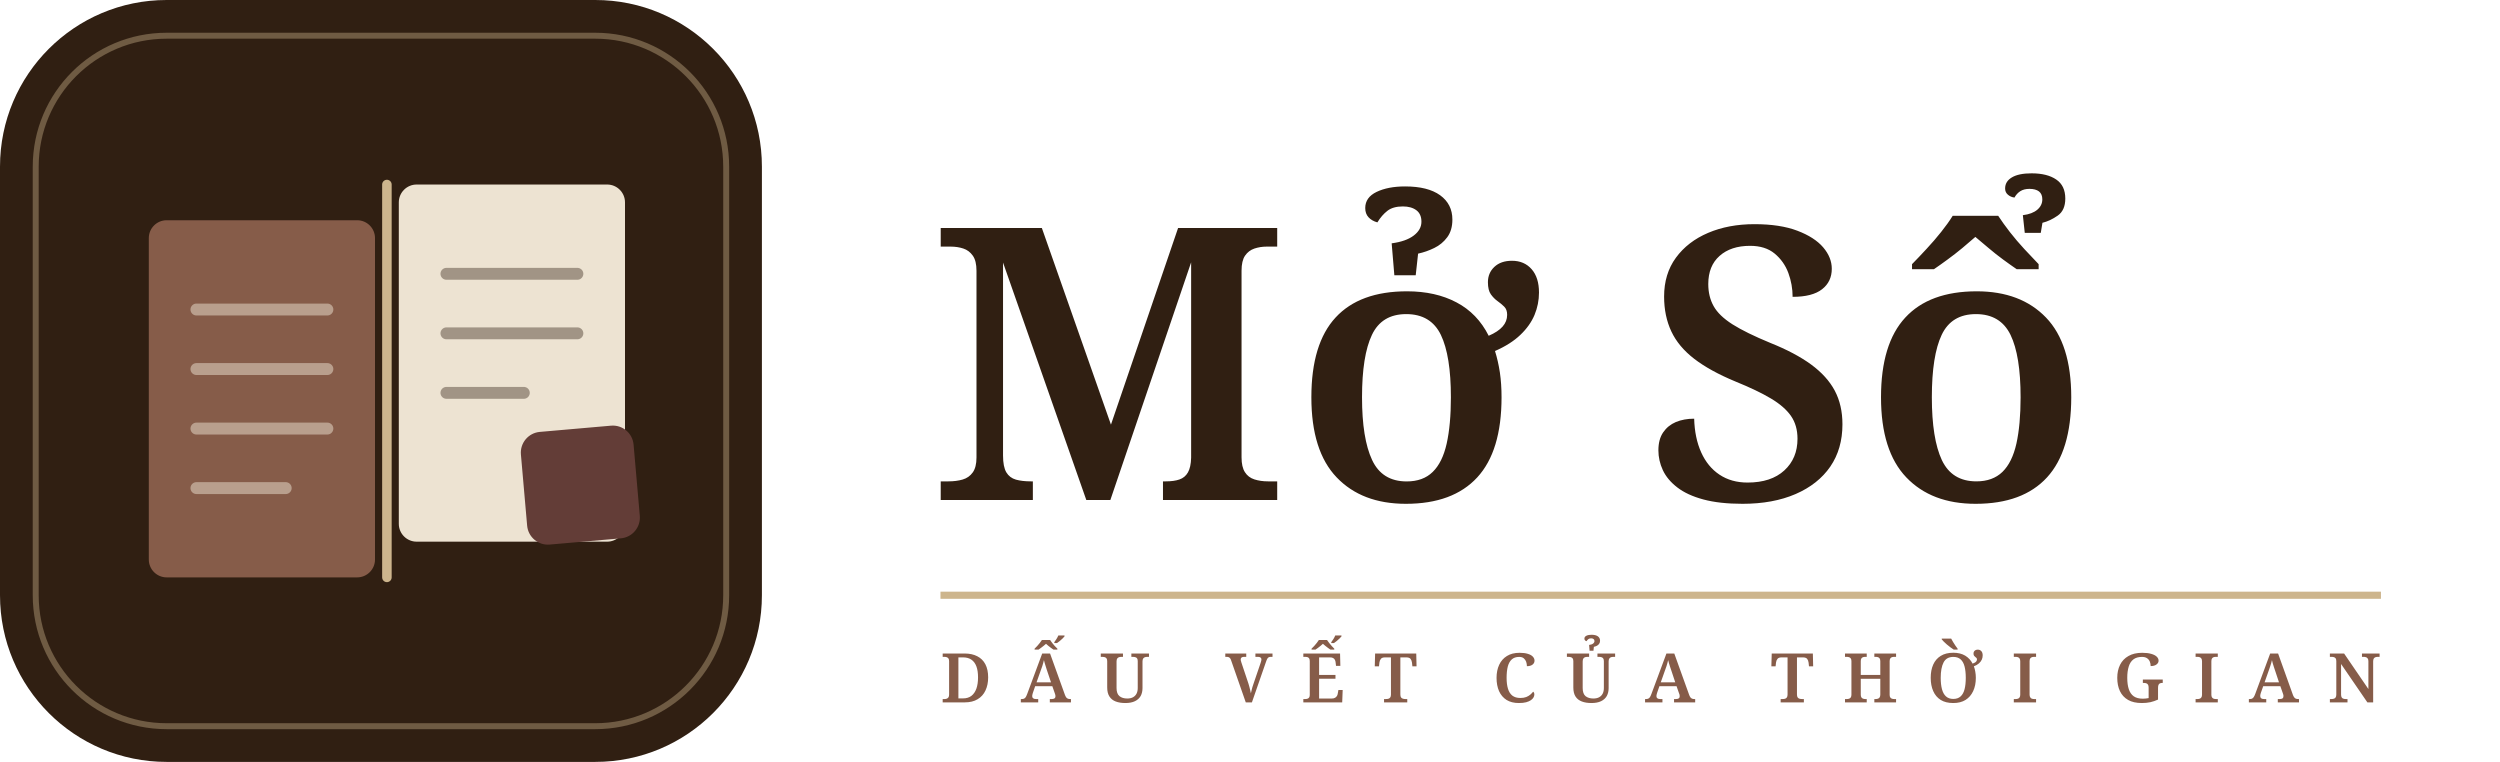
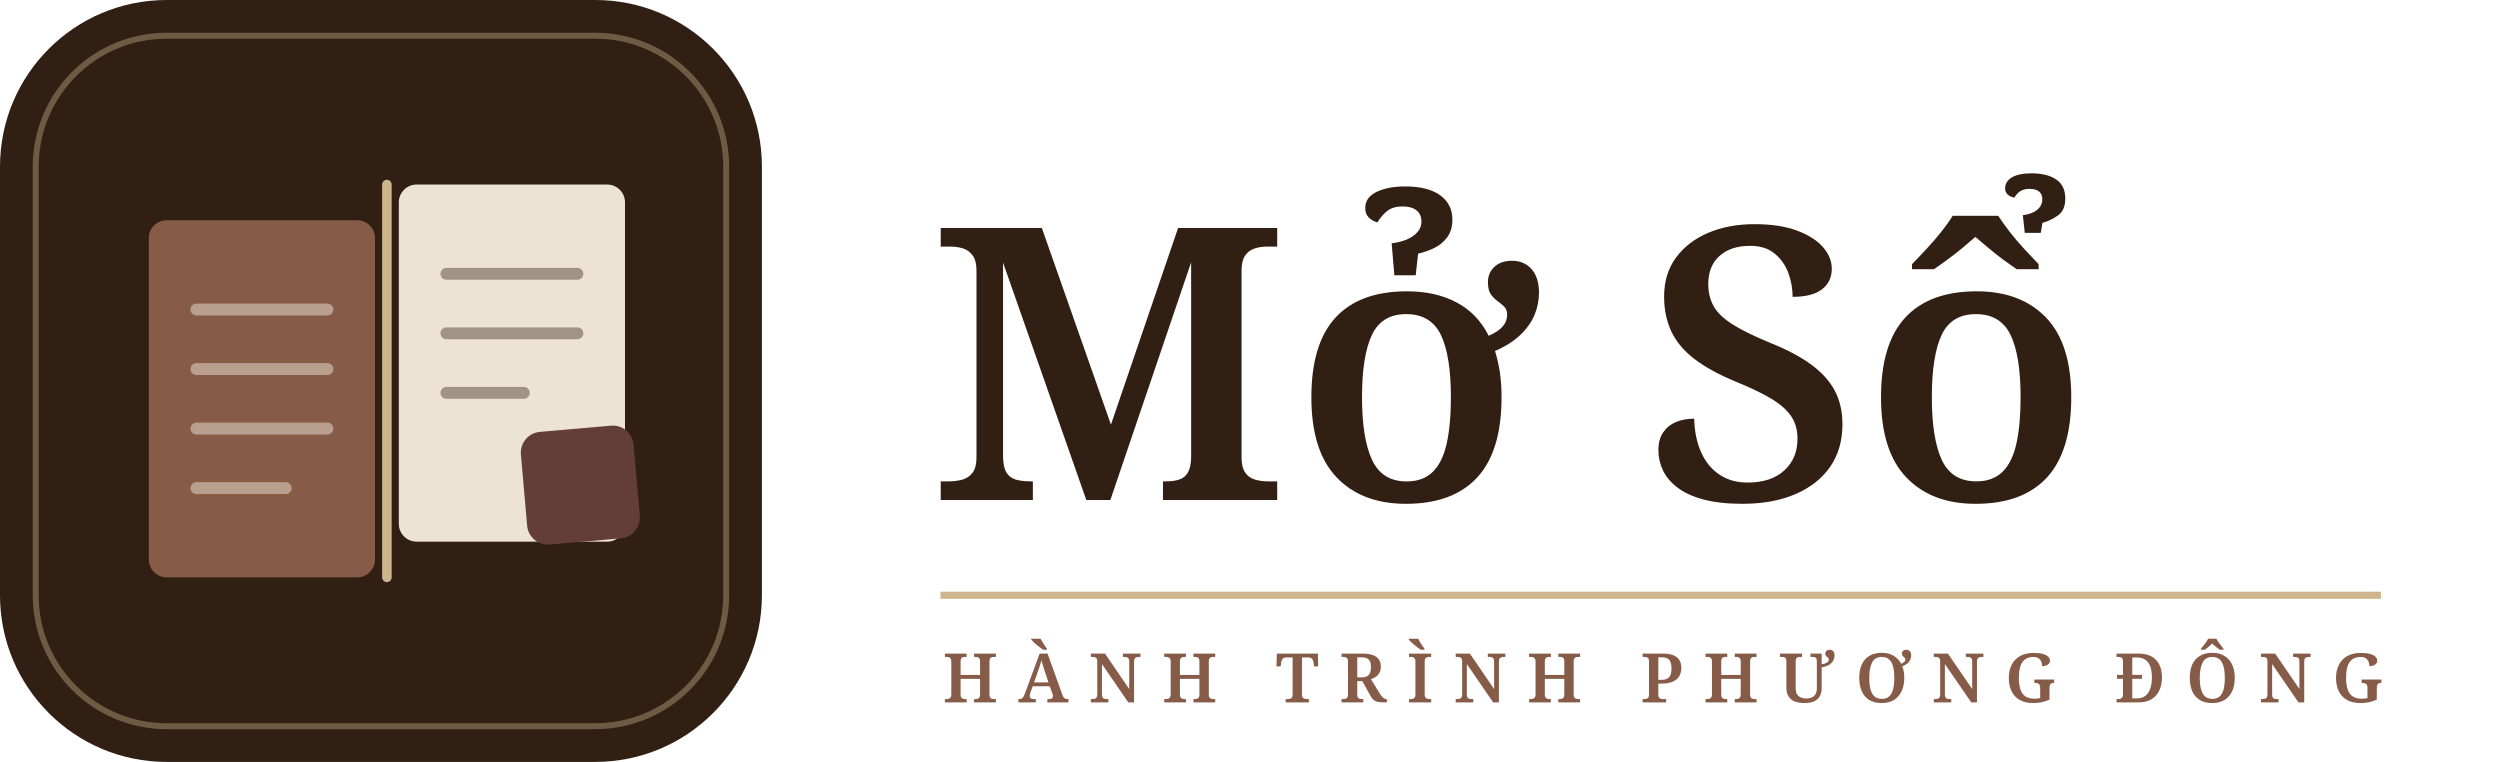
<svg xmlns="http://www.w3.org/2000/svg" viewBox="0 0 420 128" width="420" height="128" role="img" aria-label="Mở Sổ">
  <rect width="128" height="128" rx="28" fill="#301F12" />
  <rect x="6" y="6" width="116" height="116" rx="22" fill="none" stroke="#CDB58D" stroke-opacity=".4" stroke-width="1" />
  <rect x="25" y="37" width="38" height="60" rx="3" fill="#865C49" />
  <rect x="67" y="31" width="38" height="60" rx="3" fill="#EDE3D2" />
  <g stroke="#EDE3D2" stroke-opacity=".5" stroke-width="2" stroke-linecap="round">
    <path d="M33 52H55" />
    <path d="M33 62H55" />
    <path d="M33 72H55" />
    <path d="M33 82H48" />
  </g>
  <g stroke="#301F12" stroke-opacity=".4" stroke-width="2" stroke-linecap="round">
    <path d="M75 46H97" />
    <path d="M75 56H97" />
    <path d="M75 66H88" />
  </g>
  <path d="M65 31V97" stroke="#CDB58D" stroke-width="1.6" stroke-linecap="round" />
  <rect x="88" y="72" width="19" height="19" rx="3.5" fill="#633D37" transform="rotate(-5 97.5 81.5)" />
  <path d="M158.04 84V80.87H159.33Q160.67 80.87 161.73 80.56Q162.79 80.25 163.42 79.37Q164.05 78.49 164.05 76.86V45.48Q164.05 43.82 163.43 42.95Q162.81 42.07 161.83 41.75Q160.86 41.43 159.7 41.43H158.04V38.3H175.03L186.64 71.34L197.92 38.3H214.57V41.43H212.81Q211.71 41.43 210.73 41.76Q209.76 42.09 209.17 42.95Q208.58 43.81 208.58 45.48V76.84Q208.58 78.46 209.15 79.33Q209.71 80.21 210.74 80.54Q211.77 80.87 213.04 80.87H214.57V84H195.38V80.87H195.85Q197.23 80.87 198.15 80.55Q199.08 80.23 199.57 79.37Q200.07 78.5 200.11 76.89V44.07L186.54 84H182.5L168.51 44.11V76.54Q168.51 78.41 169.06 79.35Q169.62 80.28 170.68 80.58Q171.73 80.87 173.19 80.87H173.52V84ZM233.8 40.88Q236.21 40.56 237.51 39.57Q238.8 38.59 238.8 37.25Q238.8 35.96 237.95 35.32Q237.1 34.68 235.68 34.68Q234.03 34.68 233.08 35.42Q232.13 36.16 231.4 37.36Q230.46 37.1 229.91 36.5Q229.36 35.9 229.36 34.95Q229.36 33.16 231.27 32.24Q233.19 31.32 236.05 31.32Q239.89 31.32 241.94 32.8Q244 34.29 244 36.89Q244 38.69 243.14 39.85Q242.28 41.02 240.96 41.66Q239.64 42.31 238.24 42.61L237.84 46.24H234.25ZM236.19 84.64Q228.8 84.64 224.56 80.2Q220.31 75.77 220.31 66.74Q220.31 57.74 224.38 53.34Q228.44 48.94 236.38 48.94Q241.18 48.94 244.69 50.8Q248.21 52.65 250.1 56.41Q251.68 55.73 252.44 54.86Q253.2 54 253.2 52.89Q253.2 51.99 252.7 51.51Q252.2 51.02 251.58 50.58Q250.96 50.14 250.46 49.44Q249.97 48.75 249.97 47.41Q249.97 45.86 251.05 44.84Q252.14 43.81 254.01 43.81Q256.07 43.81 257.31 45.22Q258.55 46.63 258.55 49.15Q258.55 51.1 257.8 52.91Q257.04 54.72 255.42 56.26Q253.81 57.81 251.16 58.97Q251.69 60.66 251.98 62.58Q252.26 64.51 252.26 66.74Q252.26 75.77 248.18 80.2Q244.09 84.64 236.19 84.64ZM236.32 80.88Q239.08 80.88 240.7 79.28Q242.33 77.69 243.04 74.53Q243.75 71.36 243.75 66.74Q243.75 59.77 242.07 56.27Q240.38 52.77 236.25 52.77Q232.13 52.77 230.48 56.27Q228.82 59.77 228.82 66.74Q228.82 73.67 230.51 77.27Q232.19 80.88 236.32 80.88ZM292.75 84.64Q288.88 84.64 286.17 83.91Q283.46 83.18 281.79 81.89Q280.12 80.61 279.36 78.99Q278.61 77.37 278.61 75.66Q278.61 73.81 279.41 72.64Q280.21 71.47 281.55 70.9Q282.9 70.34 284.62 70.34Q284.71 73.58 285.8 76Q286.89 78.42 288.87 79.74Q290.86 81.07 293.59 81.07Q297.55 81.07 299.77 79.03Q301.98 77 301.98 73.72Q301.98 71.46 300.89 69.89Q299.8 68.31 297.52 66.95Q295.24 65.59 291.57 64.1Q287.28 62.32 284.64 60.29Q281.99 58.25 280.78 55.67Q279.57 53.09 279.57 49.82Q279.57 46.01 281.55 43.3Q283.54 40.58 286.97 39.12Q290.4 37.66 294.74 37.66Q299.06 37.66 301.95 38.76Q304.83 39.85 306.29 41.55Q307.74 43.25 307.74 45.15Q307.74 47.32 306.11 48.59Q304.48 49.87 301.16 49.87Q301.16 47.81 300.44 45.85Q299.71 43.9 298.14 42.6Q296.57 41.3 294.02 41.3Q290.79 41.3 288.89 42.99Q286.99 44.67 286.99 47.72Q286.99 49.82 287.89 51.43Q288.78 53.04 291.06 54.49Q293.34 55.93 297.42 57.61Q301.59 59.28 304.27 61.24Q306.95 63.21 308.24 65.63Q309.53 68.06 309.53 71.29Q309.53 75.41 307.49 78.39Q305.44 81.36 301.66 83Q297.87 84.64 292.75 84.64ZM321.22 44.38Q322.42 43.16 323.69 41.78Q324.97 40.41 326.12 38.96Q327.27 37.52 328.05 36.26H335.7Q336.54 37.54 337.67 39Q338.81 40.46 340.08 41.83Q341.35 43.2 342.49 44.38V45.22H338.8Q337.77 44.52 336.52 43.6Q335.28 42.69 334.08 41.67Q332.88 40.65 331.86 39.8Q330.88 40.67 329.66 41.68Q328.44 42.69 327.19 43.6Q325.94 44.52 324.91 45.22H321.22ZM339.84 36.15Q341.43 35.95 342.27 35.23Q343.11 34.51 343.11 33.49Q343.11 32.6 342.55 32.16Q341.98 31.73 340.95 31.73Q340.02 31.73 339.41 32.12Q338.8 32.51 338.43 33.19Q337.79 33.11 337.33 32.71Q336.86 32.32 336.86 31.66Q336.86 30.48 338 29.8Q339.14 29.12 341.31 29.12Q343.93 29.12 345.45 30.16Q346.97 31.19 346.97 33.36Q346.97 35.33 345.7 36.22Q344.43 37.11 343.13 37.43L342.85 39.12H340.16ZM331.9 84.64Q324.5 84.64 320.26 80.2Q316.01 75.76 316.01 66.74Q316.01 57.75 320.09 53.35Q324.16 48.94 332.09 48.94Q339.49 48.94 343.73 53.35Q347.97 57.75 347.97 66.74Q347.97 75.76 343.9 80.2Q339.83 84.64 331.9 84.64ZM332.03 80.87Q334.77 80.87 336.41 79.28Q338.05 77.68 338.76 74.51Q339.46 71.34 339.46 66.74Q339.46 59.75 337.77 56.26Q336.07 52.77 331.96 52.77Q327.85 52.77 326.2 56.26Q324.55 59.75 324.55 66.74Q324.55 73.7 326.23 77.29Q327.92 80.87 332.03 80.87Z" fill="#301F12" />
  <path d="M158 100H400" stroke="#CDB58D" stroke-width="1.2" />
-   <path d="M158.37 118V117.44H158.68Q158.9 117.44 159.07 117.37Q159.24 117.3 159.35 117.14Q159.45 116.98 159.45 116.68V111.07Q159.45 110.78 159.34 110.62Q159.23 110.47 159.05 110.41Q158.87 110.35 158.65 110.35H158.37V109.79H162.06Q163.3 109.79 164.18 110.25Q165.07 110.7 165.54 111.59Q166.01 112.49 166.01 113.8Q166.01 115.05 165.56 116Q165.12 116.95 164.24 117.47Q163.37 118 162.06 118ZM161.79 117.33Q162.63 117.33 163.19 116.91Q163.74 116.49 164.03 115.7Q164.31 114.91 164.31 113.8Q164.31 112.68 164.03 111.94Q163.75 111.2 163.19 110.82Q162.63 110.44 161.8 110.44H161.01V117.33ZM173.81 108.98Q174.03 108.76 174.26 108.52Q174.49 108.27 174.69 108.01Q174.9 107.75 175.04 107.52H176.42Q176.57 107.75 176.77 108.02Q176.97 108.28 177.2 108.53Q177.43 108.77 177.64 108.98V109.13H176.97Q176.79 109.01 176.56 108.84Q176.34 108.68 176.12 108.5Q175.91 108.31 175.73 108.16Q175.55 108.32 175.33 108.5Q175.11 108.68 174.89 108.84Q174.66 109.01 174.48 109.13H173.81ZM177.12 107.89Q177.3 107.67 177.49 107.35Q177.69 107.03 177.8 106.76H178.84V106.91Q178.74 107.05 178.52 107.26Q178.3 107.47 178.04 107.69Q177.79 107.9 177.57 108.04H177.12ZM171.5 118V117.44H171.67Q171.89 117.44 172.04 117.37Q172.19 117.3 172.32 117.12Q172.44 116.93 172.57 116.58L175.09 109.79H176.41L178.92 116.77Q179.02 117.02 179.13 117.17Q179.25 117.31 179.41 117.38Q179.57 117.44 179.78 117.44H179.92V118H176.37V117.44H176.7Q176.99 117.44 177.15 117.33Q177.32 117.22 177.32 116.96Q177.32 116.87 177.3 116.79Q177.29 116.71 177.26 116.63Q177.24 116.55 177.21 116.48L176.79 115.28H173.91L173.54 116.35Q173.51 116.44 173.48 116.55Q173.45 116.66 173.43 116.76Q173.41 116.86 173.41 116.95Q173.41 117.19 173.57 117.31Q173.72 117.44 174.05 117.44H174.42V118ZM174.14 114.63H176.57L175.87 112.55Q175.78 112.25 175.69 111.98Q175.59 111.7 175.52 111.43Q175.44 111.16 175.38 110.9Q175.32 111.16 175.25 111.41Q175.18 111.66 175.1 111.92Q175.02 112.18 174.9 112.48ZM189.05 118.11Q188.13 118.11 187.44 117.85Q186.76 117.59 186.39 117.02Q186.01 116.44 186.01 115.5V111.08Q186.01 110.76 185.89 110.6Q185.77 110.45 185.58 110.4Q185.38 110.35 185.14 110.35H184.93V109.79H188.66V110.35H188.45Q188.22 110.35 188.02 110.4Q187.82 110.46 187.7 110.62Q187.58 110.78 187.58 111.13V115.58Q187.58 116.56 188.08 116.96Q188.57 117.35 189.38 117.35Q189.95 117.35 190.34 117.14Q190.73 116.93 190.94 116.53Q191.14 116.14 191.14 115.58V111.08Q191.14 110.76 191.03 110.6Q190.91 110.45 190.71 110.4Q190.52 110.35 190.28 110.35H190.07V109.79H193.03V110.35H192.81Q192.58 110.35 192.38 110.4Q192.18 110.46 192.06 110.62Q191.94 110.78 191.94 111.13V115.6Q191.94 116.36 191.63 116.93Q191.31 117.49 190.67 117.8Q190.03 118.11 189.05 118.11ZM206.82 110.92Q206.75 110.69 206.64 110.57Q206.54 110.45 206.4 110.4Q206.26 110.35 206.07 110.35H205.85V109.79H209.37V110.35H209Q208.73 110.35 208.58 110.46Q208.44 110.57 208.44 110.8Q208.44 110.86 208.45 110.94Q208.47 111.03 208.5 111.11Q208.52 111.19 208.55 111.29L209.75 114.88Q209.83 115.12 209.9 115.41Q209.98 115.69 210.04 115.97Q210.11 116.24 210.15 116.48Q210.19 116.25 210.26 115.99Q210.32 115.73 210.4 115.45Q210.48 115.17 210.58 114.9L211.78 111.38Q211.82 111.26 211.85 111.15Q211.88 111.05 211.9 110.95Q211.92 110.86 211.92 110.79Q211.92 110.57 211.77 110.46Q211.62 110.35 211.32 110.35H210.91V109.79H213.78V110.35H213.49Q213.29 110.35 213.15 110.42Q213.02 110.48 212.91 110.66Q212.8 110.85 212.68 111.21L210.32 118H209.29ZM220.34 108.98Q220.56 108.76 220.79 108.52Q221.02 108.27 221.22 108.01Q221.43 107.75 221.57 107.52H222.94Q223.1 107.75 223.3 108.02Q223.5 108.28 223.73 108.53Q223.96 108.77 224.16 108.98V109.13H223.5Q223.32 109.01 223.09 108.84Q222.87 108.68 222.65 108.5Q222.44 108.31 222.25 108.16Q222.08 108.32 221.86 108.5Q221.64 108.68 221.42 108.84Q221.19 109.01 221.01 109.13H220.34ZM223.65 107.89Q223.82 107.67 224.02 107.35Q224.22 107.03 224.32 106.76H225.37V106.91Q225.27 107.05 225.05 107.26Q224.83 107.47 224.57 107.69Q224.32 107.9 224.1 108.04H223.65ZM218.96 118V117.44H219.27Q219.49 117.44 219.66 117.38Q219.84 117.32 219.94 117.17Q220.04 117.01 220.04 116.74V111.1Q220.04 110.77 219.94 110.61Q219.83 110.45 219.66 110.4Q219.48 110.35 219.26 110.35H218.96V109.79H225.13L225.18 111.87H224.45L224.39 111.34Q224.37 111.07 224.27 110.87Q224.17 110.67 223.98 110.56Q223.79 110.44 223.47 110.44H221.61V113.39H224.36V114.03H221.61V117.35H223.77Q224.1 117.35 224.3 117.22Q224.5 117.1 224.62 116.9Q224.73 116.7 224.76 116.44L224.85 115.92H225.57L225.49 118ZM232.52 118V117.44H232.82Q233.06 117.44 233.25 117.39Q233.45 117.33 233.56 117.17Q233.68 117.01 233.68 116.68V110.44H232.69Q232.18 110.44 231.99 110.69Q231.79 110.93 231.74 111.31L231.67 111.94H230.96L231.02 109.79H237.93L237.98 111.94H237.28L237.21 111.31Q237.16 110.93 236.97 110.69Q236.77 110.44 236.25 110.44H235.26V116.66Q235.26 117 235.37 117.16Q235.49 117.33 235.69 117.38Q235.88 117.44 236.12 117.44H236.42V118ZM255.17 118.11Q253.94 118.11 253.1 117.59Q252.27 117.06 251.84 116.11Q251.42 115.16 251.42 113.88Q251.42 112.64 251.86 111.69Q252.3 110.74 253.16 110.21Q254.02 109.67 255.29 109.67Q256.13 109.67 256.69 109.85Q257.25 110.02 257.52 110.32Q257.8 110.62 257.8 110.99Q257.8 111.4 257.46 111.66Q257.12 111.92 256.52 111.92Q256.52 111.55 256.4 111.19Q256.28 110.84 256 110.6Q255.72 110.36 255.23 110.36Q254.45 110.36 253.99 110.77Q253.52 111.19 253.31 111.97Q253.11 112.76 253.11 113.88Q253.11 114.96 253.34 115.71Q253.57 116.47 254.08 116.87Q254.6 117.26 255.42 117.26Q256 117.26 256.41 117.1Q256.81 116.94 257.09 116.7Q257.37 116.46 257.57 116.2Q257.66 116.27 257.72 116.4Q257.77 116.53 257.77 116.68Q257.77 116.92 257.63 117.17Q257.49 117.42 257.19 117.63Q256.89 117.84 256.39 117.98Q255.89 118.11 255.17 118.11ZM266.97 108.35Q267.41 108.3 267.64 108.12Q267.87 107.94 267.87 107.7Q267.87 107.47 267.72 107.36Q267.57 107.24 267.31 107.24Q267.02 107.24 266.85 107.37Q266.67 107.5 266.54 107.72Q266.37 107.68 266.28 107.57Q266.18 107.46 266.18 107.29Q266.18 106.97 266.52 106.8Q266.86 106.64 267.38 106.64Q268.07 106.64 268.44 106.9Q268.81 107.17 268.81 107.64Q268.81 107.96 268.65 108.17Q268.5 108.38 268.26 108.5Q268.03 108.61 267.77 108.67L267.7 109.32H267.05ZM267.36 118.11Q266.43 118.11 265.75 117.85Q265.06 117.59 264.69 117.02Q264.32 116.44 264.32 115.5V111.08Q264.32 110.76 264.2 110.6Q264.08 110.45 263.88 110.4Q263.69 110.35 263.45 110.35H263.24V109.79H266.97V110.35H266.76Q266.52 110.35 266.32 110.4Q266.12 110.46 266.01 110.62Q265.89 110.78 265.89 111.13V115.58Q265.89 116.56 266.38 116.96Q266.88 117.35 267.68 117.35Q268.26 117.35 268.65 117.14Q269.04 116.93 269.25 116.53Q269.45 116.14 269.45 115.58V111.08Q269.45 110.76 269.33 110.6Q269.21 110.45 269.02 110.4Q268.83 110.35 268.59 110.35H268.37V109.79H271.34V110.35H271.12Q270.88 110.35 270.68 110.4Q270.48 110.46 270.37 110.62Q270.25 110.78 270.25 111.13V115.6Q270.25 116.36 269.94 116.93Q269.62 117.49 268.98 117.8Q268.34 118.11 267.36 118.11ZM276.37 118V117.44H276.54Q276.76 117.44 276.91 117.37Q277.06 117.3 277.19 117.12Q277.31 116.93 277.44 116.58L279.96 109.79H281.28L283.79 116.77Q283.89 117.02 284 117.17Q284.12 117.31 284.28 117.38Q284.44 117.44 284.65 117.44H284.79V118H281.24V117.44H281.57Q281.86 117.44 282.02 117.33Q282.19 117.22 282.19 116.96Q282.19 116.87 282.17 116.79Q282.16 116.71 282.14 116.63Q282.12 116.55 282.08 116.48L281.66 115.28H278.78L278.41 116.35Q278.38 116.44 278.35 116.55Q278.32 116.66 278.3 116.76Q278.28 116.86 278.28 116.95Q278.28 117.19 278.44 117.31Q278.59 117.44 278.92 117.44H279.29V118ZM279.01 114.63H281.44L280.75 112.55Q280.65 112.25 280.56 111.98Q280.47 111.7 280.39 111.43Q280.31 111.16 280.25 110.9Q280.2 111.16 280.12 111.41Q280.05 111.66 279.97 111.92Q279.89 112.18 279.77 112.48ZM299.15 118V117.44H299.45Q299.69 117.44 299.88 117.39Q300.08 117.33 300.19 117.17Q300.31 117.01 300.31 116.68V110.44H299.32Q298.81 110.44 298.62 110.69Q298.42 110.93 298.37 111.31L298.3 111.94H297.59L297.65 109.79H304.56L304.61 111.94H303.91L303.84 111.31Q303.79 110.93 303.6 110.69Q303.4 110.44 302.88 110.44H301.89V116.66Q301.89 117 302 117.16Q302.12 117.33 302.31 117.38Q302.51 117.44 302.75 117.44H303.05V118ZM309.96 118V117.44H310.28Q310.5 117.44 310.67 117.37Q310.84 117.31 310.94 117.15Q311.04 116.98 311.04 116.7V111.07Q311.04 110.78 310.93 110.62Q310.82 110.46 310.64 110.41Q310.46 110.35 310.24 110.35H309.96V109.79H313.61V110.35H313.37Q313.15 110.35 312.98 110.41Q312.81 110.47 312.71 110.62Q312.61 110.78 312.61 111.08V113.39H315.89V111.09Q315.89 110.79 315.79 110.63Q315.69 110.47 315.51 110.41Q315.34 110.35 315.11 110.35H314.89V109.79H318.54V110.35H318.22Q318.01 110.35 317.83 110.41Q317.66 110.47 317.56 110.63Q317.46 110.79 317.46 111.09V116.73Q317.46 117.01 317.56 117.16Q317.67 117.32 317.84 117.38Q318.02 117.44 318.22 117.44H318.54V118H314.89V117.44H315.11Q315.34 117.44 315.51 117.37Q315.69 117.31 315.79 117.14Q315.89 116.97 315.89 116.68V114.04H312.61V116.7Q312.61 116.98 312.71 117.15Q312.81 117.31 312.98 117.37Q313.15 117.44 313.37 117.44H313.61V118ZM328.15 118.11Q326.88 118.11 326.04 117.59Q325.2 117.06 324.78 116.1Q324.36 115.15 324.36 113.87Q324.36 112.59 324.78 111.65Q325.2 110.71 326.04 110.19Q326.89 109.66 328.16 109.66Q329.32 109.66 330.14 110.14Q330.95 110.63 331.4 111.49Q331.65 111.4 331.81 111.3Q331.97 111.19 332.05 111.06Q332.13 110.93 332.13 110.78Q332.13 110.62 332.04 110.53Q331.95 110.44 331.84 110.36Q331.73 110.28 331.64 110.16Q331.55 110.03 331.55 109.79Q331.55 109.51 331.74 109.33Q331.94 109.14 332.27 109.14Q332.64 109.14 332.87 109.4Q333.09 109.65 333.09 110.11Q333.09 110.48 332.94 110.82Q332.79 111.16 332.46 111.45Q332.14 111.74 331.61 111.94Q331.77 112.36 331.85 112.85Q331.94 113.34 331.94 113.88Q331.94 115.16 331.49 116.11Q331.05 117.06 330.21 117.59Q329.37 118.11 328.15 118.11ZM328.15 117.42Q328.93 117.42 329.39 116.99Q329.85 116.57 330.05 115.78Q330.25 114.99 330.25 113.88Q330.25 112.77 330.05 111.98Q329.85 111.19 329.39 110.78Q328.93 110.36 328.16 110.36Q327 110.36 326.52 111.29Q326.04 112.21 326.04 113.88Q326.04 114.99 326.25 115.78Q326.46 116.57 326.92 116.99Q327.39 117.42 328.15 117.42ZM328.22 109.13Q327.97 108.97 327.67 108.75Q327.37 108.52 327.07 108.27Q326.78 108.02 326.55 107.79Q326.32 107.56 326.21 107.41V107.29H327.8Q327.93 107.55 328.12 107.86Q328.3 108.17 328.51 108.47Q328.71 108.77 328.88 108.98V109.13ZM338.32 118V117.44H338.63Q338.84 117.44 339.01 117.38Q339.19 117.32 339.29 117.16Q339.4 117 339.4 116.71V111.1Q339.4 110.79 339.29 110.63Q339.19 110.47 339.01 110.41Q338.84 110.35 338.63 110.35H338.32V109.79H342.06V110.35H341.73Q341.52 110.35 341.35 110.41Q341.17 110.47 341.07 110.63Q340.97 110.79 340.97 111.1V116.71Q340.97 116.99 341.08 117.15Q341.18 117.32 341.35 117.38Q341.53 117.44 341.73 117.44H342.06V118ZM359.83 118.11Q358.43 118.11 357.52 117.59Q356.6 117.06 356.15 116.11Q355.7 115.16 355.7 113.88Q355.7 112.64 356.17 111.69Q356.64 110.74 357.58 110.21Q358.51 109.67 359.89 109.67Q360.8 109.67 361.41 109.85Q362.02 110.02 362.33 110.32Q362.64 110.62 362.64 110.99Q362.64 111.38 362.28 111.64Q361.93 111.9 361.31 111.9Q361.31 111.48 361.16 111.13Q361.01 110.78 360.69 110.57Q360.37 110.36 359.85 110.36Q358.96 110.36 358.42 110.77Q357.87 111.19 357.63 111.97Q357.38 112.76 357.38 113.88Q357.38 115.01 357.64 115.79Q357.9 116.57 358.47 116.98Q359.05 117.38 360 117.38Q360.26 117.38 360.51 117.35Q360.76 117.33 360.97 117.28V115.53Q360.97 115.2 360.87 115.03Q360.76 114.86 360.57 114.79Q360.38 114.73 360.11 114.73H360V114.16H363.34V114.73H363.27Q363.04 114.73 362.88 114.8Q362.72 114.87 362.63 115.05Q362.55 115.23 362.55 115.57V117.53Q361.91 117.82 361.26 117.97Q360.6 118.11 359.83 118.11ZM368.86 118V117.44H369.17Q369.38 117.44 369.55 117.38Q369.73 117.32 369.83 117.16Q369.94 117 369.94 116.71V111.1Q369.94 110.79 369.83 110.63Q369.73 110.47 369.55 110.41Q369.38 110.35 369.17 110.35H368.86V109.79H372.59V110.35H372.27Q372.06 110.35 371.88 110.41Q371.71 110.47 371.61 110.63Q371.51 110.79 371.51 111.1V116.71Q371.51 116.99 371.61 117.15Q371.72 117.32 371.89 117.38Q372.07 117.44 372.27 117.44H372.59V118ZM377.81 118V117.44H377.97Q378.19 117.44 378.34 117.37Q378.49 117.3 378.62 117.12Q378.75 116.93 378.88 116.58L381.39 109.79H382.72L385.22 116.77Q385.32 117.02 385.44 117.17Q385.55 117.31 385.71 117.38Q385.87 117.44 386.09 117.44H386.23V118H382.67V117.44H383.01Q383.29 117.44 383.46 117.33Q383.62 117.22 383.62 116.96Q383.62 116.87 383.61 116.79Q383.59 116.71 383.57 116.63Q383.55 116.55 383.52 116.48L383.1 115.28H380.22L379.84 116.35Q379.81 116.44 379.78 116.55Q379.75 116.66 379.73 116.76Q379.72 116.86 379.72 116.95Q379.72 117.19 379.87 117.31Q380.03 117.44 380.36 117.44H380.73V118ZM380.45 114.63H382.87L382.18 112.55Q382.08 112.25 381.99 111.98Q381.9 111.7 381.82 111.43Q381.75 111.16 381.69 110.9Q381.63 111.16 381.56 111.41Q381.48 111.66 381.4 111.92Q381.32 112.18 381.21 112.48ZM391.42 118V117.44H391.65Q391.9 117.44 392.09 117.38Q392.28 117.33 392.39 117.16Q392.5 117 392.5 116.66V111.08Q392.5 110.76 392.39 110.6Q392.27 110.45 392.09 110.4Q391.9 110.35 391.69 110.35H391.42V109.79H393.81L397.89 115.76V111.08Q397.89 110.78 397.77 110.62Q397.66 110.46 397.48 110.41Q397.3 110.35 397.08 110.35H396.81V109.79H399.77V110.35H399.49Q399.27 110.35 399.08 110.41Q398.9 110.47 398.79 110.64Q398.69 110.8 398.69 111.13V118H397.72L393.3 111.55V116.66Q393.3 117 393.4 117.16Q393.5 117.33 393.69 117.38Q393.87 117.44 394.1 117.44H394.38V118Z" fill="#865C49" />
+   <path d="M158.74 118V117.44H159.05Q159.27 117.44 159.44 117.37Q159.61 117.31 159.71 117.15Q159.82 116.99 159.82 116.7V111.07Q159.82 110.79 159.7 110.63Q159.59 110.48 159.41 110.42Q159.23 110.36 159.01 110.36H158.74V109.8H162.39V110.36H162.14Q161.92 110.36 161.75 110.42Q161.57 110.48 161.48 110.63Q161.38 110.79 161.38 111.09V113.39H164.65V111.1Q164.65 110.8 164.55 110.64Q164.46 110.48 164.28 110.42Q164.11 110.36 163.88 110.36H163.65V109.8H167.31V110.36H166.98Q166.78 110.36 166.6 110.42Q166.42 110.48 166.32 110.64Q166.23 110.8 166.23 111.1V116.74Q166.23 117.01 166.33 117.17Q166.43 117.32 166.6 117.38Q166.78 117.44 166.98 117.44H167.31V118H163.65V117.44H163.88Q164.11 117.44 164.28 117.37Q164.46 117.31 164.55 117.14Q164.65 116.98 164.65 116.68V114.05H161.38V116.7Q161.38 116.99 161.48 117.15Q161.57 117.31 161.75 117.37Q161.92 117.44 162.14 117.44H162.39V118ZM171.09 118V117.44H171.25Q171.47 117.44 171.62 117.37Q171.77 117.31 171.89 117.12Q172.02 116.93 172.16 116.58L174.66 109.8H175.99L178.5 116.77Q178.59 117.02 178.7 117.17Q178.82 117.31 178.98 117.37Q179.14 117.44 179.36 117.44H179.5V118H175.95V117.44H176.28Q176.57 117.44 176.73 117.33Q176.89 117.22 176.89 116.95Q176.89 116.87 176.88 116.79Q176.87 116.71 176.84 116.63Q176.82 116.55 176.79 116.48L176.36 115.29H173.49L173.11 116.36Q173.09 116.45 173.06 116.56Q173.03 116.67 173.01 116.77Q173 116.86 173 116.94Q173 117.2 173.15 117.32Q173.31 117.44 173.63 117.44H174.01V118ZM173.72 114.64H176.14L175.45 112.56Q175.36 112.26 175.27 111.98Q175.18 111.71 175.1 111.44Q175.02 111.18 174.96 110.9Q174.9 111.17 174.83 111.42Q174.75 111.67 174.67 111.93Q174.59 112.19 174.48 112.49ZM175.25 109.15Q175 108.98 174.69 108.76Q174.39 108.54 174.09 108.28Q173.8 108.03 173.57 107.8Q173.34 107.57 173.24 107.42V107.31H174.82Q174.95 107.56 175.14 107.87Q175.33 108.18 175.53 108.48Q175.73 108.78 175.89 109V109.15ZM183.26 118V117.44H183.49Q183.73 117.44 183.93 117.39Q184.12 117.33 184.23 117.17Q184.34 117 184.34 116.66V111.1Q184.34 110.76 184.22 110.61Q184.11 110.45 183.93 110.41Q183.74 110.36 183.52 110.36H183.26V109.8H185.64L189.71 115.76V111.1Q189.71 110.79 189.6 110.63Q189.5 110.48 189.31 110.42Q189.13 110.36 188.91 110.36H188.65V109.8H191.6V110.36H191.32Q191.09 110.36 190.91 110.43Q190.72 110.49 190.62 110.65Q190.52 110.81 190.52 111.14V118H189.55L185.13 111.56V116.66Q185.13 117 185.23 117.17Q185.34 117.33 185.52 117.39Q185.71 117.44 185.94 117.44H186.21V118ZM195.59 118V117.44H195.9Q196.12 117.44 196.29 117.37Q196.46 117.31 196.57 117.15Q196.67 116.99 196.67 116.7V111.07Q196.67 110.79 196.55 110.63Q196.44 110.48 196.26 110.42Q196.08 110.36 195.86 110.36H195.59V109.8H199.24V110.36H198.99Q198.77 110.36 198.6 110.42Q198.43 110.48 198.33 110.63Q198.23 110.79 198.23 111.09V113.39H201.5V111.1Q201.5 110.8 201.41 110.64Q201.31 110.48 201.14 110.42Q200.96 110.36 200.73 110.36H200.5V109.8H204.16V110.36H203.83Q203.63 110.36 203.45 110.42Q203.27 110.48 203.17 110.64Q203.08 110.8 203.08 111.1V116.74Q203.08 117.01 203.18 117.17Q203.28 117.32 203.46 117.38Q203.63 117.44 203.83 117.44H204.16V118H200.5V117.44H200.73Q200.96 117.44 201.14 117.37Q201.31 117.31 201.41 117.14Q201.5 116.98 201.5 116.68V114.05H198.23V116.7Q198.23 116.99 198.33 117.15Q198.43 117.31 198.6 117.37Q198.77 117.44 198.99 117.44H199.24V118ZM216 118V117.44H216.3Q216.54 117.44 216.73 117.39Q216.93 117.33 217.04 117.17Q217.16 117.01 217.16 116.68V110.45H216.17Q215.67 110.45 215.47 110.7Q215.28 110.94 215.23 111.32L215.15 111.95H214.45L214.51 109.8H221.4L221.45 111.95H220.75L220.69 111.32Q220.64 110.94 220.44 110.7Q220.25 110.45 219.73 110.45H218.73V116.66Q218.73 117 218.85 117.17Q218.96 117.33 219.16 117.39Q219.36 117.44 219.59 117.44H219.89V118ZM225.38 118V117.44H225.63Q225.85 117.44 226.03 117.39Q226.22 117.35 226.34 117.19Q226.46 117.04 226.46 116.71V111.1Q226.46 110.76 226.33 110.61Q226.2 110.45 226.02 110.41Q225.84 110.36 225.63 110.36H225.38V109.8H228.85Q229.95 109.8 230.64 110.05Q231.33 110.31 231.65 110.79Q231.98 111.28 231.98 112.01Q231.98 112.63 231.74 113.04Q231.5 113.46 231.12 113.72Q230.74 113.97 230.32 114.1L231.79 116.5Q232.1 116.98 232.35 117.21Q232.6 117.44 232.93 117.44H232.99V118H232.69Q231.99 118 231.55 117.93Q231.11 117.85 230.82 117.63Q230.52 117.4 230.28 116.97L228.86 114.42H228.02V116.71Q228.02 117.04 228.13 117.19Q228.24 117.35 228.42 117.39Q228.6 117.44 228.83 117.44H229.03V118ZM228.72 113.8Q229.62 113.8 229.97 113.37Q230.32 112.94 230.32 112.07Q230.32 111.48 230.15 111.11Q229.98 110.75 229.63 110.59Q229.27 110.43 228.7 110.43H228.02V113.8ZM236.71 118V117.44H237.02Q237.22 117.44 237.4 117.38Q237.57 117.32 237.68 117.16Q237.79 117 237.79 116.71V111.11Q237.79 110.8 237.68 110.64Q237.57 110.48 237.4 110.42Q237.22 110.36 237.02 110.36H236.71V109.8H240.44V110.36H240.12Q239.9 110.36 239.73 110.43Q239.56 110.49 239.45 110.64Q239.35 110.8 239.35 111.11V116.7Q239.35 116.99 239.45 117.15Q239.56 117.31 239.73 117.37Q239.91 117.44 240.12 117.44H240.44V118ZM238.67 109.15Q238.42 108.98 238.12 108.76Q237.81 108.54 237.52 108.28Q237.22 108.03 237 107.8Q236.77 107.57 236.66 107.42V107.31H238.25Q238.37 107.56 238.56 107.87Q238.75 108.18 238.95 108.48Q239.15 108.78 239.32 109V109.15ZM244.56 118V117.44H244.79Q245.03 117.44 245.23 117.39Q245.42 117.33 245.53 117.17Q245.64 117 245.64 116.66V111.1Q245.64 110.76 245.52 110.61Q245.41 110.45 245.23 110.41Q245.04 110.36 244.82 110.36H244.56V109.8H246.94L251.01 115.76V111.1Q251.01 110.79 250.9 110.63Q250.8 110.48 250.61 110.42Q250.43 110.36 250.21 110.36H249.95V109.8H252.9V110.36H252.62Q252.39 110.36 252.21 110.43Q252.02 110.49 251.92 110.65Q251.82 110.81 251.82 111.14V118H250.85L246.43 111.56V116.66Q246.43 117 246.53 117.17Q246.64 117.33 246.82 117.39Q247.01 117.44 247.23 117.44H247.51V118ZM256.89 118V117.44H257.2Q257.42 117.44 257.59 117.37Q257.76 117.31 257.86 117.15Q257.97 116.99 257.97 116.7V111.07Q257.97 110.79 257.85 110.63Q257.74 110.48 257.56 110.42Q257.38 110.36 257.16 110.36H256.89V109.8H260.54V110.36H260.29Q260.07 110.36 259.9 110.42Q259.73 110.48 259.63 110.63Q259.53 110.79 259.53 111.09V113.39H262.8V111.1Q262.8 110.8 262.71 110.64Q262.61 110.48 262.44 110.42Q262.26 110.36 262.03 110.36H261.8V109.8H265.46V110.36H265.13Q264.93 110.36 264.75 110.42Q264.57 110.48 264.47 110.64Q264.38 110.8 264.38 111.1V116.74Q264.38 117.01 264.48 117.17Q264.58 117.32 264.76 117.38Q264.93 117.44 265.13 117.44H265.46V118H261.8V117.44H262.03Q262.26 117.44 262.44 117.37Q262.61 117.31 262.71 117.14Q262.8 116.98 262.8 116.68V114.05H259.53V116.7Q259.53 116.99 259.63 117.15Q259.73 117.31 259.9 117.37Q260.07 117.44 260.29 117.44H260.54V118ZM275.96 118V117.44H276.22Q276.44 117.44 276.63 117.39Q276.82 117.33 276.93 117.17Q277.03 117 277.03 116.66V111.1Q277.03 110.76 276.92 110.61Q276.81 110.45 276.62 110.41Q276.44 110.36 276.23 110.36H275.96V109.8H279.41Q280.97 109.8 281.72 110.43Q282.47 111.06 282.47 112.22Q282.47 112.76 282.29 113.23Q282.12 113.7 281.73 114.07Q281.34 114.43 280.7 114.64Q280.07 114.84 279.16 114.84H278.6V116.71Q278.6 117.04 278.71 117.19Q278.83 117.35 279 117.39Q279.18 117.44 279.39 117.44H279.92V118ZM279.04 114.22Q279.52 114.22 279.85 114.12Q280.18 114.01 280.4 113.78Q280.62 113.54 280.72 113.17Q280.81 112.8 280.81 112.27Q280.81 111.33 280.45 110.88Q280.08 110.43 279.22 110.43H278.6V114.22ZM286.53 118V117.44H286.84Q287.06 117.44 287.23 117.37Q287.4 117.31 287.5 117.15Q287.61 116.99 287.61 116.7V111.07Q287.61 110.79 287.49 110.63Q287.38 110.48 287.2 110.42Q287.02 110.36 286.8 110.36H286.53V109.8H290.18V110.36H289.93Q289.71 110.36 289.54 110.42Q289.36 110.48 289.27 110.63Q289.17 110.79 289.17 111.09V113.39H292.44V111.1Q292.44 110.8 292.34 110.64Q292.25 110.48 292.08 110.42Q291.9 110.36 291.67 110.36H291.44V109.8H295.1V110.36H294.77Q294.57 110.36 294.39 110.42Q294.21 110.48 294.11 110.64Q294.02 110.8 294.02 111.1V116.74Q294.02 117.01 294.12 117.17Q294.22 117.32 294.39 117.38Q294.57 117.44 294.77 117.44H295.1V118H291.44V117.44H291.67Q291.9 117.44 292.08 117.37Q292.25 117.31 292.34 117.14Q292.44 116.98 292.44 116.68V114.05H289.17V116.7Q289.17 116.99 289.27 117.15Q289.36 117.31 289.54 117.37Q289.71 117.44 289.93 117.44H290.18V118ZM303.19 118.11Q302.22 118.11 301.53 117.85Q300.84 117.59 300.48 117.01Q300.11 116.44 300.11 115.51V111.09Q300.11 110.76 300.01 110.61Q299.91 110.45 299.75 110.41Q299.58 110.36 299.39 110.36H299.03V109.8H302.75V110.36H302.4Q302.2 110.36 302.03 110.41Q301.87 110.47 301.77 110.63Q301.67 110.79 301.67 111.13V115.59Q301.67 116.56 302.17 116.95Q302.66 117.35 303.46 117.35Q304.04 117.35 304.43 117.15Q304.83 116.95 305.03 116.56Q305.23 116.17 305.23 115.62V111.09Q305.23 110.76 305.13 110.61Q305.04 110.45 304.87 110.41Q304.7 110.36 304.51 110.36H304.15V109.8H306.04V111.59Q306.41 111.55 306.68 111.44Q306.95 111.34 307.1 111.17Q307.24 111.01 307.24 110.79Q307.24 110.63 307.15 110.54Q307.06 110.45 306.95 110.37Q306.84 110.29 306.75 110.17Q306.66 110.04 306.66 109.8Q306.66 109.52 306.85 109.34Q307.05 109.16 307.39 109.16Q307.76 109.16 307.98 109.41Q308.21 109.66 308.21 110.11Q308.21 110.47 308.07 110.79Q307.94 111.12 307.68 111.39Q307.41 111.66 307.01 111.84Q306.6 112.03 306.04 112.1V115.65Q306.04 116.4 305.73 116.96Q305.42 117.52 304.78 117.82Q304.15 118.11 303.19 118.11ZM316.14 118.11Q314.86 118.11 314.02 117.59Q313.19 117.06 312.77 116.11Q312.35 115.15 312.35 113.88Q312.35 112.6 312.77 111.66Q313.19 110.72 314.03 110.2Q314.87 109.67 316.15 109.67Q317.3 109.67 318.12 110.16Q318.94 110.64 319.39 111.5Q319.63 111.41 319.79 111.3Q319.95 111.2 320.03 111.07Q320.11 110.94 320.11 110.79Q320.11 110.63 320.02 110.54Q319.93 110.45 319.82 110.37Q319.71 110.29 319.62 110.17Q319.53 110.04 319.53 109.8Q319.53 109.52 319.72 109.34Q319.92 109.16 320.26 109.16Q320.63 109.16 320.85 109.41Q321.08 109.66 321.08 110.11Q321.08 110.49 320.92 110.83Q320.77 111.17 320.44 111.45Q320.12 111.74 319.58 111.95Q319.76 112.37 319.84 112.86Q319.92 113.35 319.92 113.89Q319.92 115.16 319.47 116.11Q319.03 117.06 318.19 117.59Q317.35 118.11 316.14 118.11ZM316.14 117.41Q316.92 117.41 317.38 117Q317.84 116.58 318.04 115.79Q318.24 115 318.24 113.89Q318.24 112.77 318.04 111.99Q317.84 111.2 317.38 110.79Q316.92 110.37 316.15 110.37Q314.99 110.37 314.51 111.3Q314.04 112.22 314.04 113.89Q314.04 115 314.24 115.79Q314.45 116.58 314.91 117Q315.38 117.41 316.14 117.41ZM324.87 118V117.44H325.1Q325.34 117.44 325.54 117.39Q325.73 117.33 325.84 117.17Q325.95 117 325.95 116.66V111.1Q325.95 110.76 325.84 110.61Q325.72 110.45 325.54 110.41Q325.35 110.36 325.14 110.36H324.87V109.8H327.25L331.33 115.76V111.1Q331.33 110.79 331.22 110.63Q331.11 110.48 330.92 110.42Q330.74 110.36 330.52 110.36H330.26V109.8H333.21V110.36H332.93Q332.71 110.36 332.52 110.43Q332.34 110.49 332.23 110.65Q332.13 110.81 332.13 111.14V118H331.17L326.74 111.56V116.66Q326.74 117 326.85 117.17Q326.95 117.33 327.13 117.39Q327.32 117.44 327.55 117.44H327.82V118ZM341.6 118.11Q340.21 118.11 339.3 117.59Q338.39 117.06 337.93 116.11Q337.48 115.16 337.48 113.89Q337.48 112.65 337.95 111.7Q338.42 110.75 339.36 110.22Q340.29 109.69 341.66 109.69Q342.58 109.69 343.19 109.86Q343.79 110.03 344.1 110.33Q344.4 110.63 344.4 111.01Q344.4 111.38 344.05 111.65Q343.7 111.91 343.08 111.91Q343.08 111.49 342.93 111.14Q342.78 110.79 342.46 110.58Q342.14 110.37 341.62 110.37Q340.74 110.37 340.19 110.78Q339.65 111.19 339.41 111.98Q339.17 112.76 339.17 113.89Q339.17 115.01 339.42 115.79Q339.67 116.58 340.25 116.98Q340.82 117.38 341.77 117.38Q342.04 117.38 342.28 117.36Q342.53 117.33 342.75 117.28V115.53Q342.75 115.21 342.64 115.04Q342.53 114.86 342.34 114.8Q342.15 114.73 341.89 114.73H341.77V114.16H345.1V114.73H345.03Q344.82 114.73 344.66 114.8Q344.5 114.86 344.41 115.05Q344.32 115.23 344.32 115.58V117.53Q343.68 117.82 343.02 117.97Q342.37 118.11 341.6 118.11ZM355.58 118V117.44H355.89Q356.11 117.44 356.28 117.37Q356.45 117.3 356.56 117.14Q356.66 116.98 356.66 116.69V114.04H355.65V113.38H356.66V111.09Q356.66 110.79 356.55 110.63Q356.44 110.48 356.26 110.42Q356.09 110.36 355.86 110.36H355.58V109.8H359.27Q360.51 109.8 361.39 110.25Q362.28 110.71 362.74 111.6Q363.21 112.49 363.21 113.8Q363.21 115.05 362.76 116Q362.32 116.94 361.45 117.47Q360.58 118 359.27 118ZM359 117.33Q359.84 117.33 360.4 116.91Q360.95 116.5 361.24 115.7Q361.52 114.91 361.52 113.8Q361.52 112.69 361.24 111.95Q360.95 111.2 360.4 110.83Q359.84 110.45 359.01 110.45H358.22V113.38H359.85V114.04H358.22V117.33ZM371.67 118.11Q370.39 118.11 369.55 117.59Q368.71 117.06 368.29 116.11Q367.88 115.15 367.88 113.88Q367.88 112.6 368.29 111.66Q368.71 110.72 369.56 110.2Q370.4 109.67 371.68 109.67Q372.89 109.67 373.73 110.2Q374.57 110.72 375.01 111.67Q375.44 112.61 375.44 113.89Q375.44 115.16 375.01 116.11Q374.57 117.06 373.73 117.59Q372.88 118.11 371.67 118.11ZM371.67 117.41Q372.45 117.41 372.91 117Q373.36 116.58 373.57 115.79Q373.77 115 373.77 113.89Q373.77 112.77 373.56 111.99Q373.35 111.2 372.9 110.79Q372.45 110.37 371.68 110.37Q370.53 110.37 370.05 111.29Q369.56 112.21 369.56 113.89Q369.56 115 369.77 115.79Q369.98 116.58 370.44 117Q370.91 117.41 371.67 117.41ZM369.75 109Q369.93 108.78 370.17 108.48Q370.4 108.18 370.63 107.87Q370.85 107.56 370.96 107.31H372.34Q372.47 107.56 372.69 107.87Q372.91 108.18 373.15 108.48Q373.39 108.78 373.56 109V109.15H372.91Q372.72 109.02 372.49 108.84Q372.26 108.66 372.04 108.47Q371.83 108.27 371.65 108.11Q371.48 108.27 371.26 108.47Q371.03 108.66 370.82 108.84Q370.6 109.02 370.41 109.15H369.75ZM379.85 118V117.44H380.08Q380.32 117.44 380.52 117.39Q380.71 117.33 380.82 117.17Q380.93 117 380.93 116.66V111.1Q380.93 110.76 380.81 110.61Q380.7 110.45 380.52 110.41Q380.33 110.36 380.11 110.36H379.85V109.8H382.23L386.3 115.76V111.1Q386.3 110.79 386.19 110.63Q386.09 110.48 385.9 110.42Q385.72 110.36 385.5 110.36H385.24V109.8H388.19V110.36H387.91Q387.68 110.36 387.5 110.43Q387.31 110.49 387.21 110.65Q387.11 110.81 387.11 111.14V118H386.14L381.72 111.56V116.66Q381.72 117 381.82 117.17Q381.93 117.33 382.11 117.39Q382.3 117.44 382.52 117.44H382.8V118ZM396.58 118.11Q395.19 118.11 394.27 117.59Q393.36 117.06 392.91 116.11Q392.45 115.16 392.45 113.89Q392.45 112.65 392.93 111.7Q393.4 110.75 394.33 110.22Q395.27 109.69 396.63 109.69Q397.55 109.69 398.16 109.86Q398.77 110.03 399.08 110.33Q399.38 110.63 399.38 111.01Q399.38 111.38 399.03 111.65Q398.68 111.91 398.06 111.91Q398.06 111.49 397.91 111.14Q397.76 110.79 397.44 110.58Q397.12 110.37 396.6 110.37Q395.72 110.37 395.17 110.78Q394.62 111.19 394.38 111.98Q394.14 112.76 394.14 113.89Q394.14 115.01 394.4 115.79Q394.65 116.58 395.22 116.98Q395.8 117.38 396.75 117.38Q397.01 117.38 397.26 117.36Q397.51 117.33 397.73 117.28V115.53Q397.73 115.21 397.62 115.04Q397.51 114.86 397.32 114.8Q397.13 114.73 396.86 114.73H396.75V114.16H400.08V114.73H400.01Q399.79 114.73 399.63 114.8Q399.47 114.86 399.39 115.05Q399.3 115.23 399.3 115.58V117.53Q398.66 117.82 398 117.97Q397.35 118.11 396.58 118.11Z" fill="#865C49" />
</svg>
